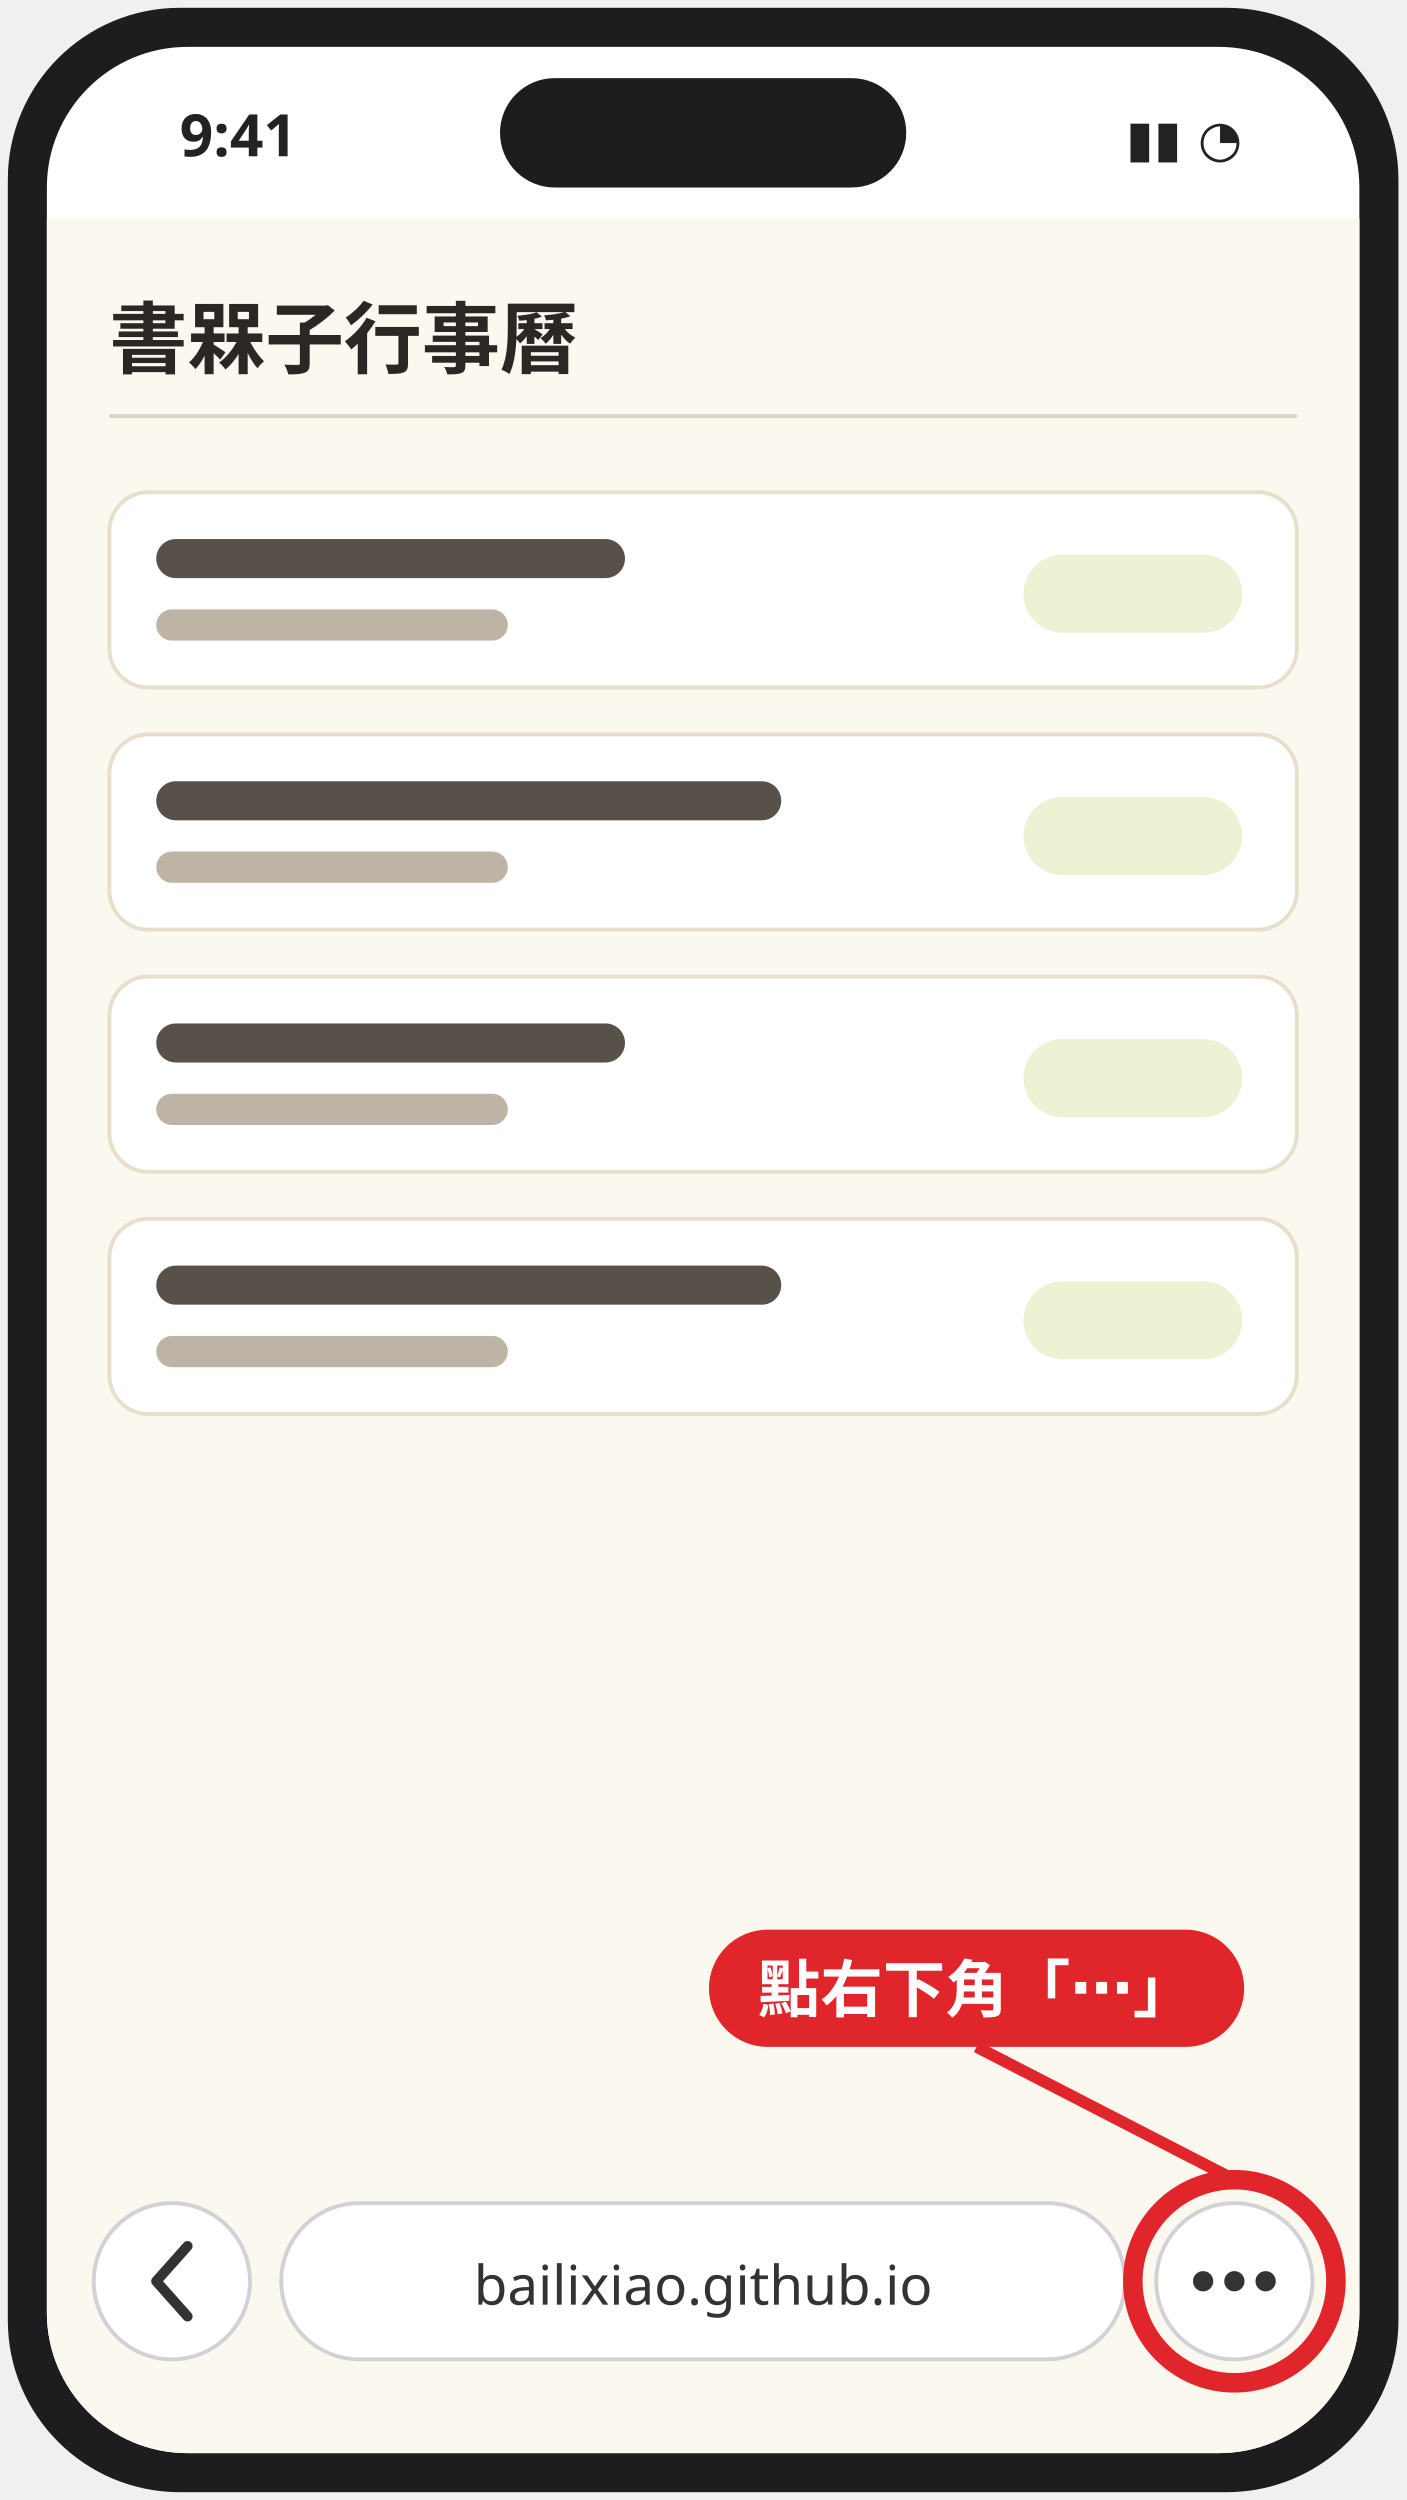
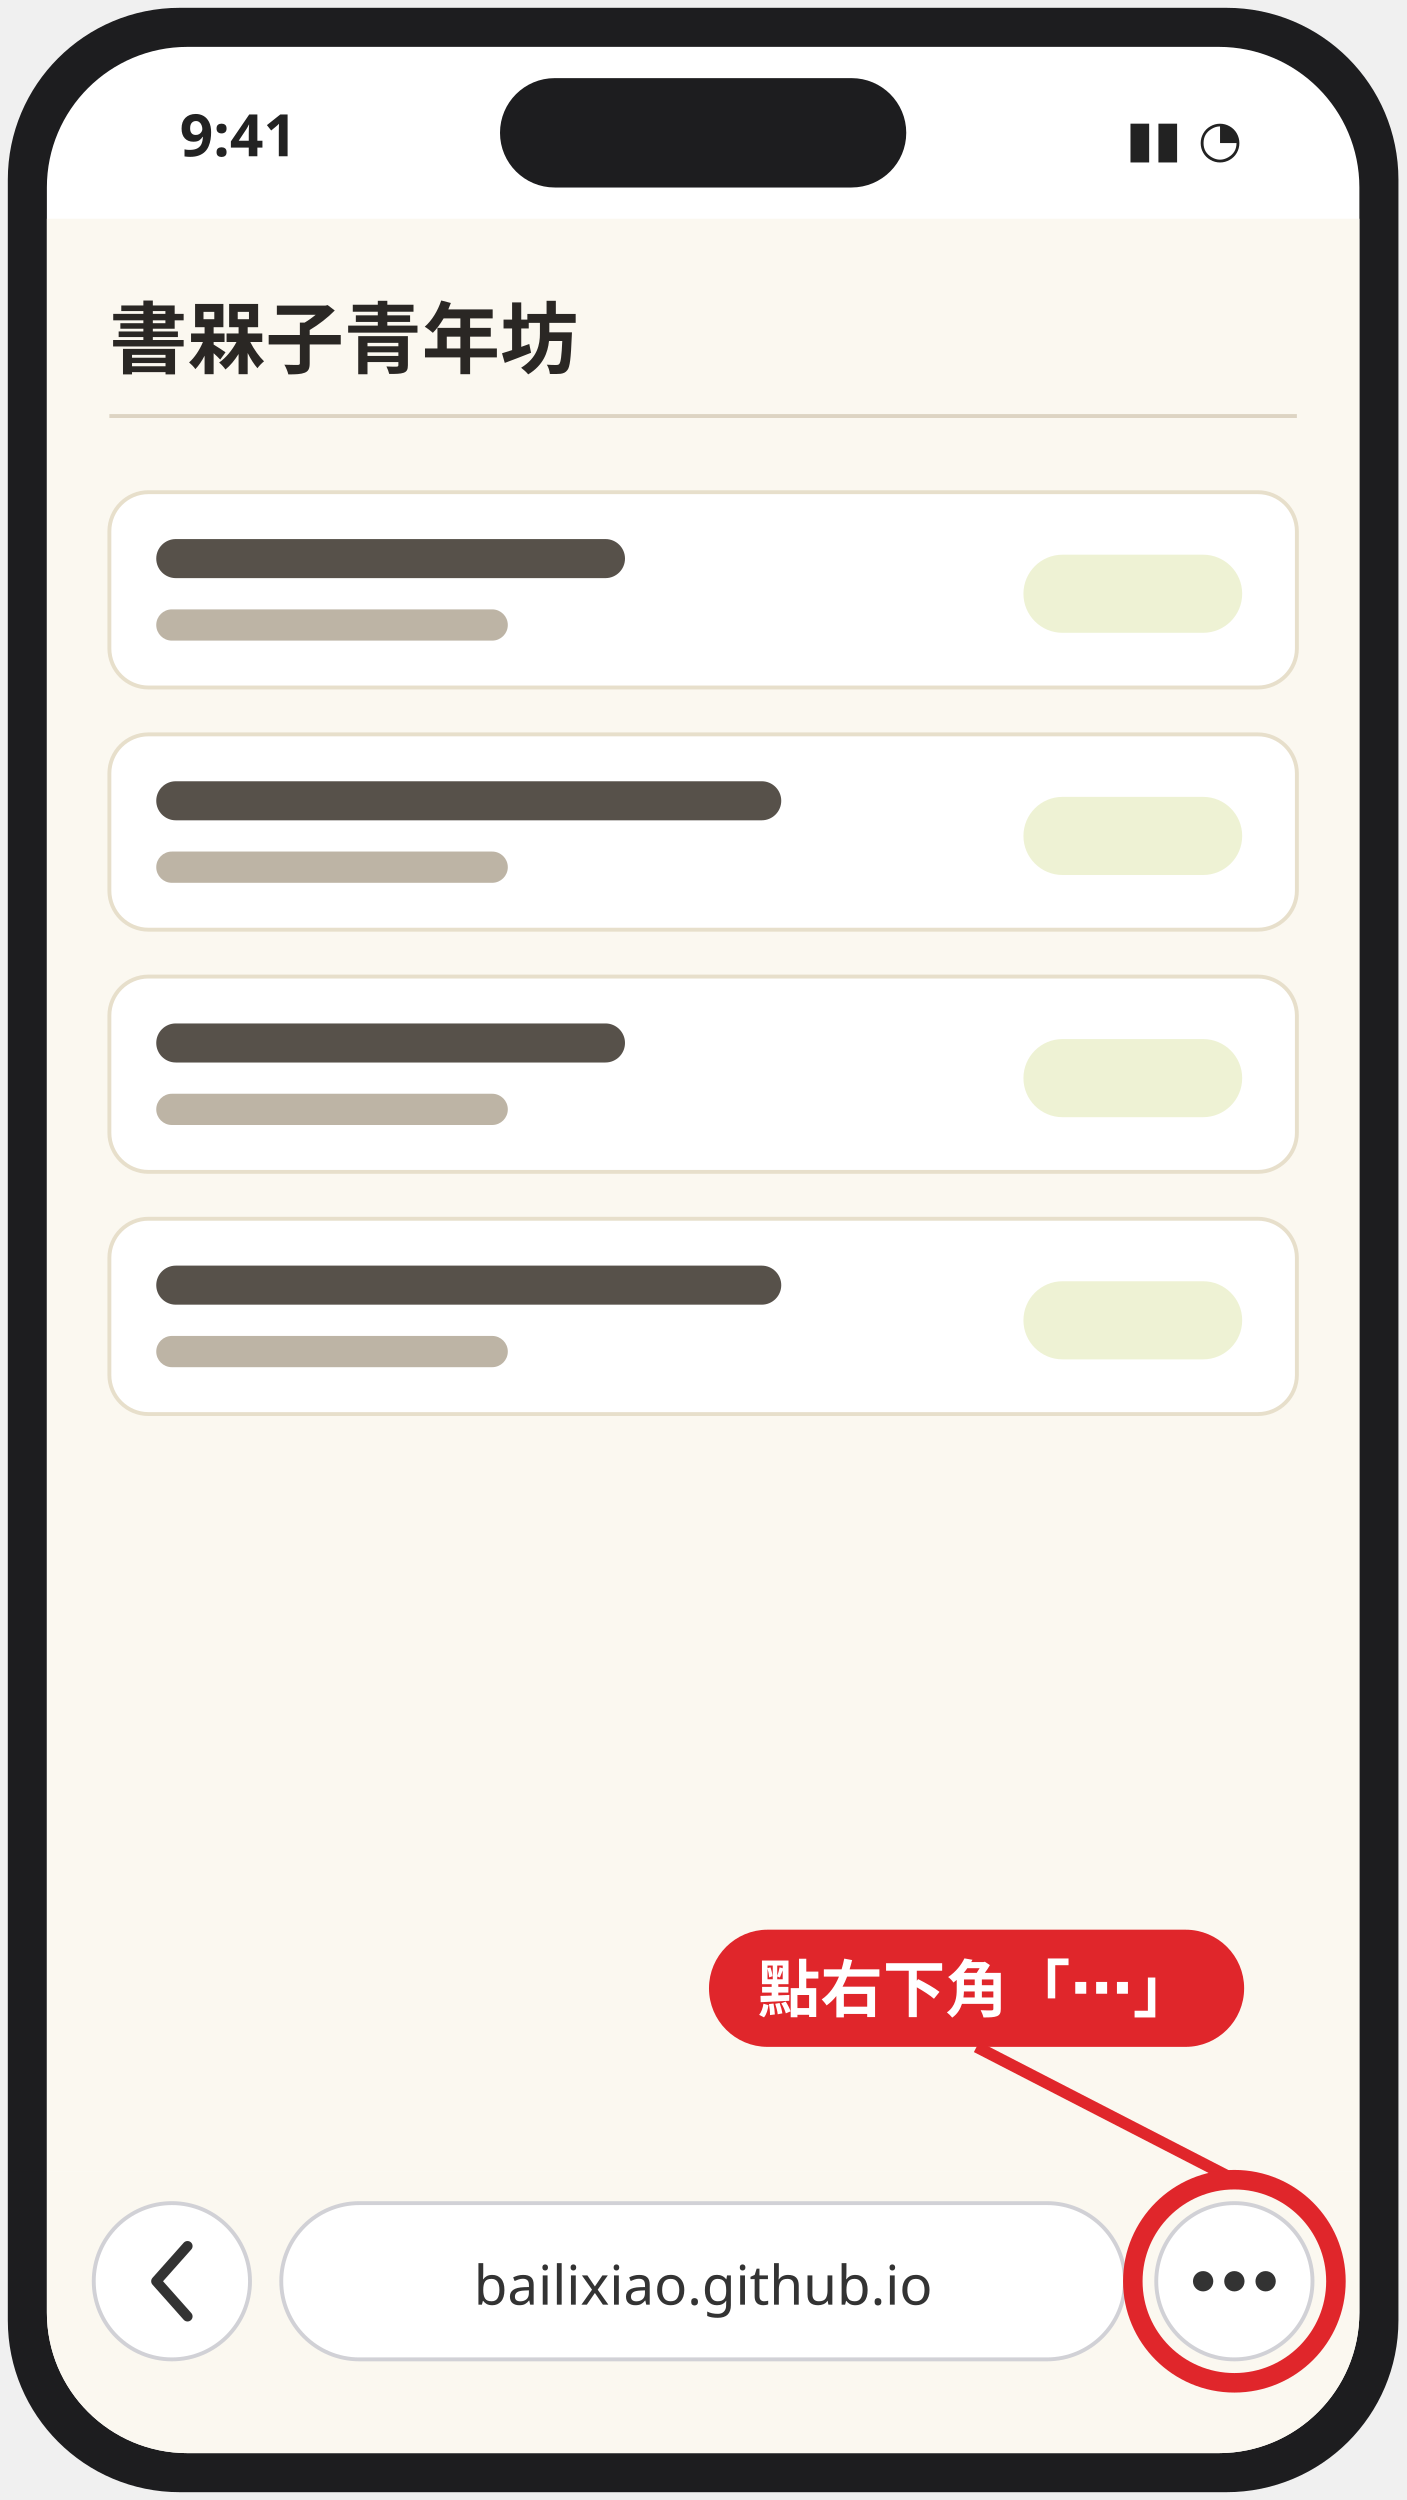
<svg xmlns="http://www.w3.org/2000/svg" viewBox="0 0 360 640" width="360" height="640" font-family="'PingFang TC','Noto Sans TC','Microsoft JhengHei',sans-serif">
  <rect x="2" y="2" width="356" height="636" rx="44" fill="#1d1d1f" />
  <rect x="12" y="12" width="336" height="616" rx="36" fill="#ffffff" />
  <clipPath id="scr">
    <rect x="12" y="12" width="336" height="616" rx="36" />
  </clipPath>
  <g clip-path="url(#scr)">
    <text x="46" y="40" font-size="15" fill="#222" font-weight="700" text-anchor="start">9:41</text>
    <rect x="128" y="20" width="104" height="28" rx="14" fill="#1d1d1f" />
    <text x="318" y="40" font-size="13" fill="#222" text-anchor="end">▮▮ ◔</text>
    <rect x="12" y="56" width="336" height="500" fill="#fbf8f0" />
-     <text x="28" y="94" font-size="20" fill="#2a2724" font-weight="700" text-anchor="start">書槑子行事曆</text>
+     <text x="28" y="94" font-size="20" fill="#2a2724" font-weight="700" text-anchor="start">書槑子青年坊</text>
    <rect x="28" y="106" width="304" height="1" fill="#ddd4c3" />
    <rect x="28" y="126" width="304" height="50" rx="10" fill="#ffffff" stroke="#e7dfcb" />
    <rect x="40" y="138" width="120" height="10" rx="5" fill="#57514a" />
    <rect x="40" y="156" width="90" height="8" rx="4" fill="#bdb4a5" />
    <rect x="262" y="142" width="56" height="20" rx="10" fill="#eef2d4" />
    <rect x="28" y="188" width="304" height="50" rx="10" fill="#ffffff" stroke="#e7dfcb" />
    <rect x="40" y="200" width="160" height="10" rx="5" fill="#57514a" />
    <rect x="40" y="218" width="90" height="8" rx="4" fill="#bdb4a5" />
    <rect x="262" y="204" width="56" height="20" rx="10" fill="#eef2d4" />
    <rect x="28" y="250" width="304" height="50" rx="10" fill="#ffffff" stroke="#e7dfcb" />
    <rect x="40" y="262" width="120" height="10" rx="5" fill="#57514a" />
    <rect x="40" y="280" width="90" height="8" rx="4" fill="#bdb4a5" />
    <rect x="262" y="266" width="56" height="20" rx="10" fill="#eef2d4" />
    <rect x="28" y="312" width="304" height="50" rx="10" fill="#ffffff" stroke="#e7dfcb" />
    <rect x="40" y="324" width="160" height="10" rx="5" fill="#57514a" />
    <rect x="40" y="342" width="90" height="8" rx="4" fill="#bdb4a5" />
    <rect x="262" y="328" width="56" height="20" rx="10" fill="#eef2d4" />
    <rect x="12" y="556" width="336" height="72" fill="#fbf8f0" />
    <circle cx="44" cy="584" r="20" fill="#ffffff" stroke="#d1d1d6" />
    <path d="M48 575 l-8 9 l8 9" fill="none" stroke="#333" stroke-width="2.6" stroke-linecap="round" stroke-linejoin="round" />
    <rect x="72" y="564" width="216" height="40" rx="20" fill="#ffffff" stroke="#d1d1d6" />
    <text x="180" y="590" font-size="14" fill="#333" text-anchor="middle">bailixiao.github.io</text>
    <circle cx="316" cy="584" r="20" fill="#ffffff" stroke="#d1d1d6" />
    <circle cx="308" cy="584" r="2.6" fill="#333" />
    <circle cx="316" cy="584" r="2.6" fill="#333" />
    <circle cx="324" cy="584" r="2.6" fill="#333" />
    <circle cx="316" cy="584" r="26" fill="none" stroke="#e0262b" stroke-width="5" />
    <line x1="250" y1="524" x2="316" y2="558" stroke="#e0262b" stroke-width="3" />
    <rect x="181.5" y="494" width="137" height="30" rx="15" fill="#e0262b" />
    <text x="250" y="515" font-size="16" fill="#fff" font-weight="700" text-anchor="middle">點右下角「⋯」</text>
  </g>
</svg>
